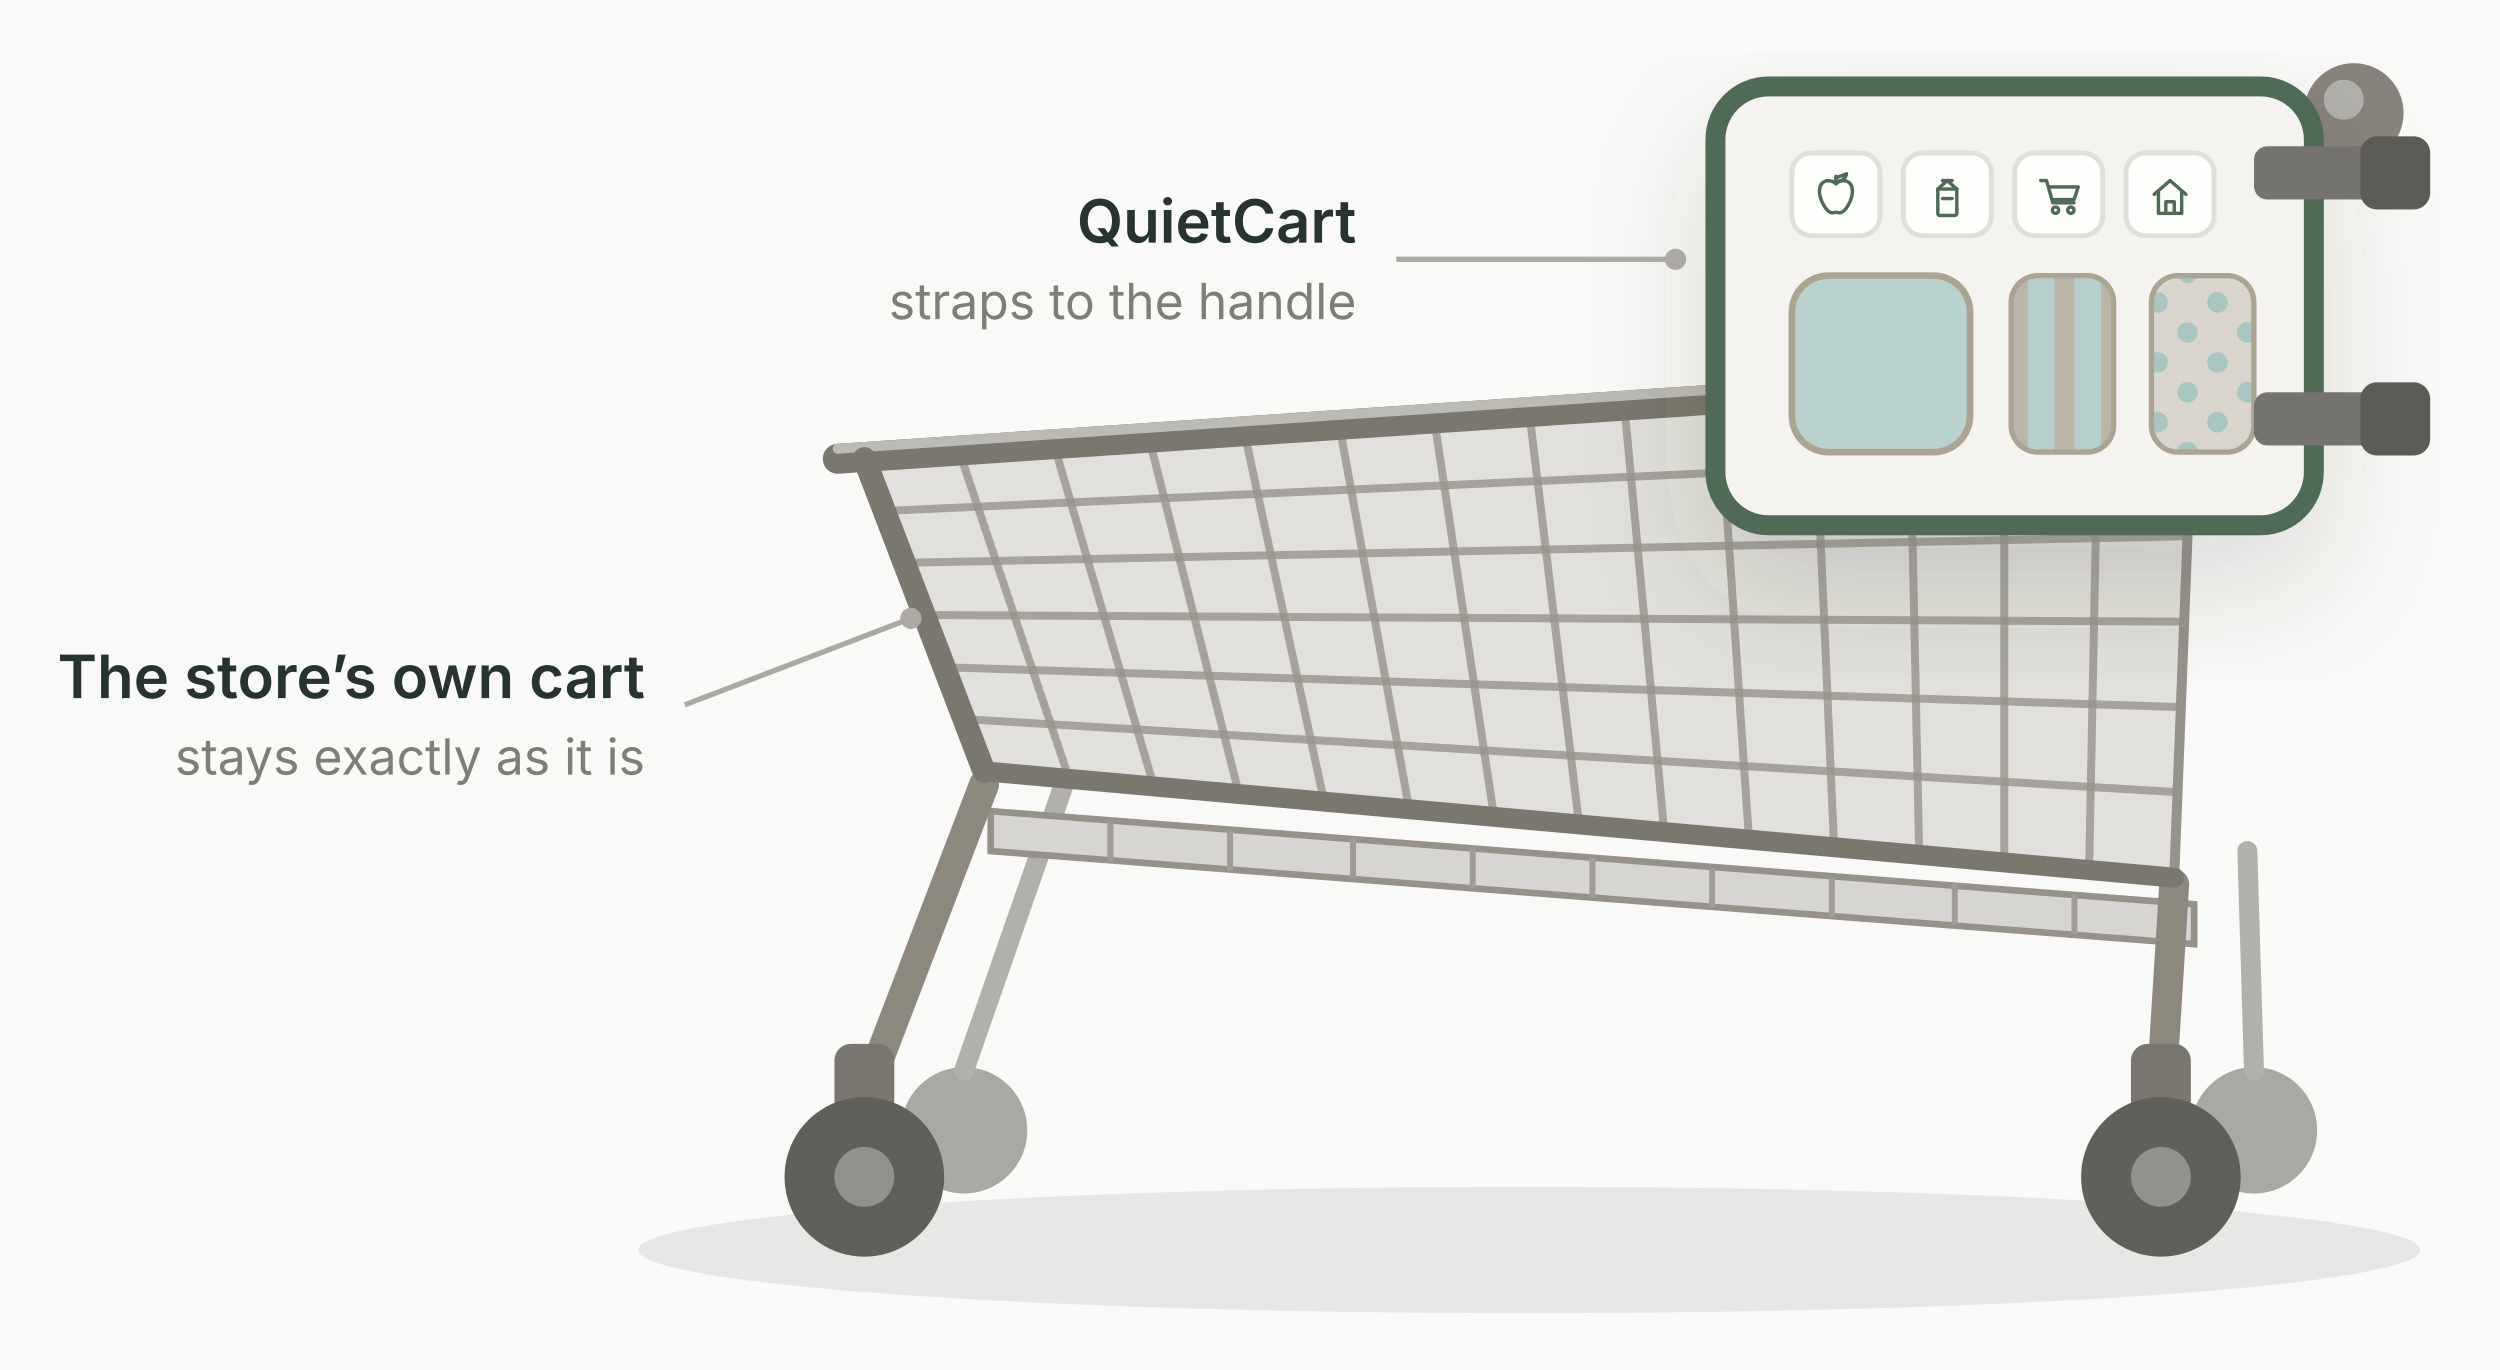
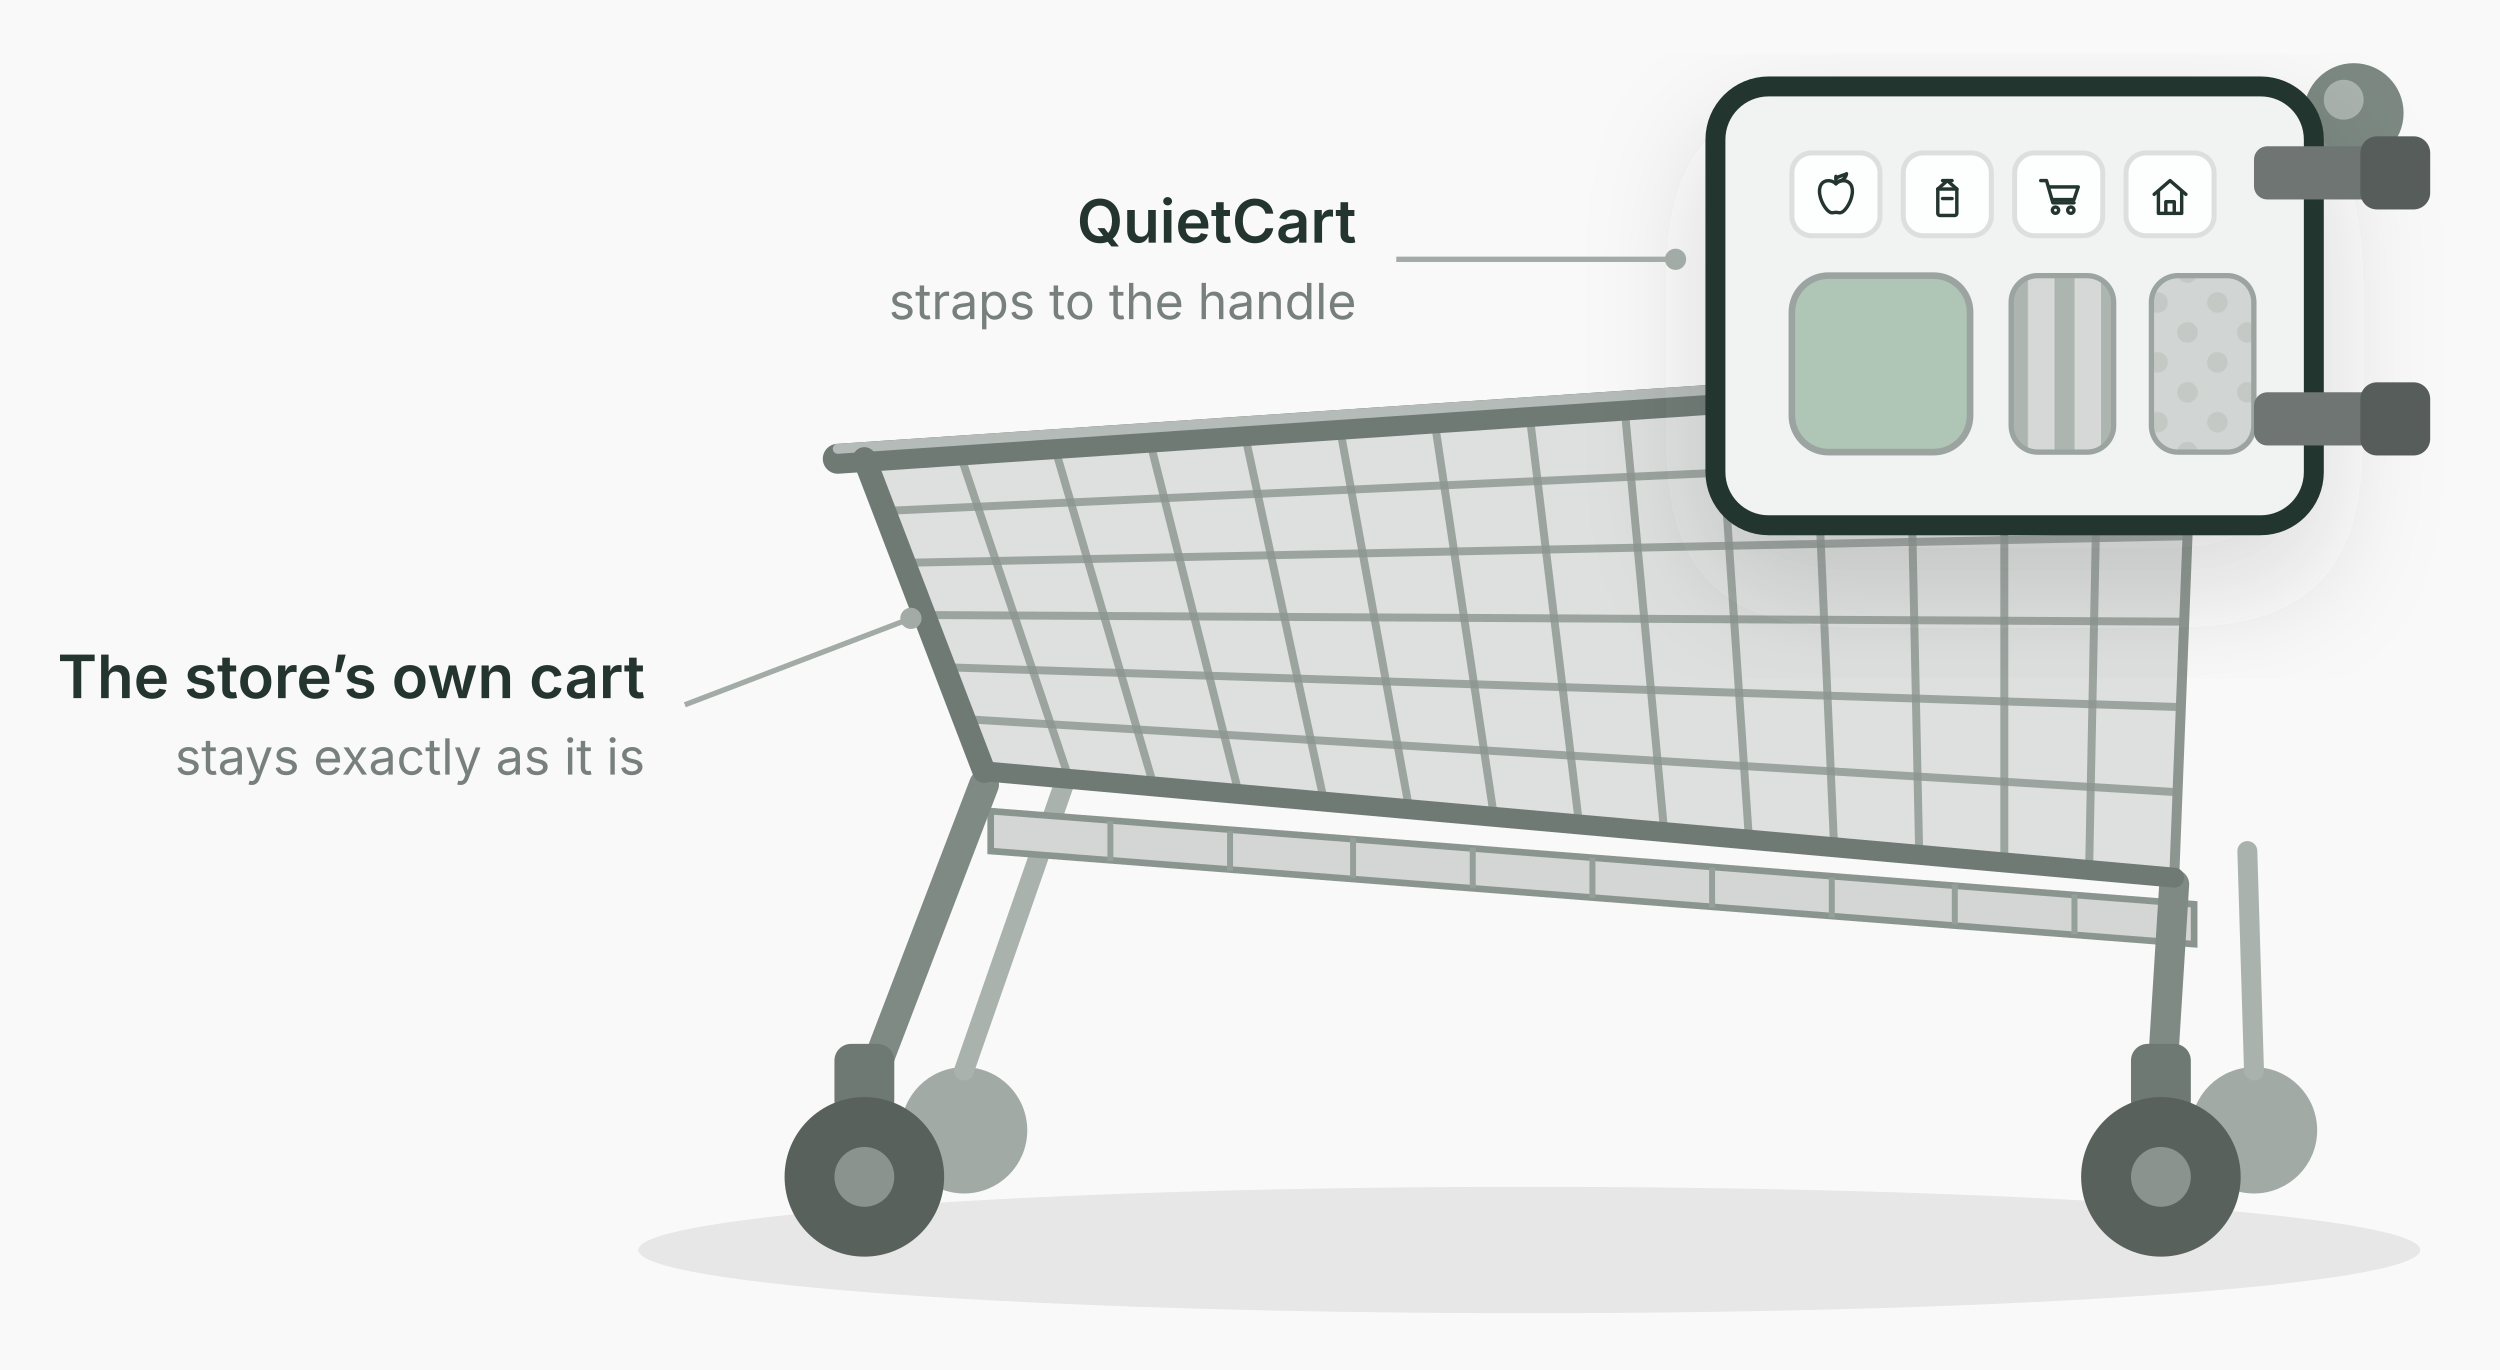
<svg xmlns="http://www.w3.org/2000/svg" viewBox="40 148 752 412" width="752" height="412" role="img" aria-labelledby="pt pd">
  <defs>
    <pattern id="velcro" width="8" height="8" patternUnits="userSpaceOnUse">
-       <rect width="8" height="8" fill="#CBC7BE" />
-       <path d="M0 8L8 0M-2 2L2 -2M6 10L10 6" stroke="#B8B4AA" stroke-width="1.4" />
+       <rect width="8" height="8" fill="#C2C7C4" />
+       <path d="M0 8L8 0M-2 2L2 -2M6 10L10 6" stroke="#ADB5B1" stroke-width="1.4" />
    </pattern>
    <pattern id="ribs" width="14" height="10" patternUnits="userSpaceOnUse">
-       <rect width="14" height="10" fill="#B7CFCC" />
-       <rect width="6" height="10" fill="#BBB5A7" />
+       <rect width="14" height="10" fill="#D5D8D6" />
+       <rect width="6" height="10" fill="#ADB5B1" />
    </pattern>
    <pattern id="bumps" width="18" height="18" patternUnits="userSpaceOnUse">
-       <rect width="18" height="18" fill="#D9D5CD" />
-       <circle cx="5" cy="5" r="3.1" fill="#A9C6C1" />
-       <circle cx="14" cy="14" r="3.1" fill="#A9C6C1" />
+       <rect width="18" height="18" fill="#D1D5D3" />
+       <circle cx="5" cy="5" r="3.1" fill="#C4C9C6" />
+       <circle cx="14" cy="14" r="3.1" fill="#C4C9C6" />
    </pattern>
    <pattern id="quilt" width="26" height="26" patternUnits="userSpaceOnUse" patternTransform="rotate(45)">
      <rect width="26" height="26" fill="none" />
-       <path d="M0 0h26M0 0v26" stroke="#B7B1A2" stroke-width="1.5" stroke-dasharray="4 4" />
+       <path d="M0 0h26M0 0v26" stroke="#A9B0AC" stroke-width="1.5" stroke-dasharray="4 4" />
    </pattern>
    <linearGradient id="padlight" x1="0" y1="0" x2="0.3" y2="1">
      <stop offset="0" stop-color="#FFFFFF" stop-opacity="0.45" />
      <stop offset="1" stop-color="#FFFFFF" stop-opacity="0" />
    </linearGradient>
    <filter id="soft" x="-25%" y="-25%" width="150%" height="160%">
-       <feDropShadow dx="0" dy="16" stdDeviation="18" flood-color="#403E38" flood-opacity="0.16" />
+       <feDropShadow dx="0" dy="16" stdDeviation="18" flood-color="#393F3C" flood-opacity="0.16" />
    </filter>
    <filter id="soft-sm" x="-30%" y="-30%" width="160%" height="170%">
-       <feDropShadow dx="0" dy="7" stdDeviation="8" flood-color="#403E38" flood-opacity="0.14" />
+       <feDropShadow dx="0" dy="7" stdDeviation="8" flood-color="#393F3C" flood-opacity="0.14" />
    </filter>
  </defs>
-   <rect x="0" y="0" width="1000" height="600" fill="#F9F9F8" />
-   <ellipse cx="500" cy="524" rx="268" ry="19" fill="#403E38" opacity="0.10" />
-   <circle cx="330" cy="488" r="19" fill="#AAA8A2" />
-   <circle cx="718" cy="488" r="19" fill="#AAA8A2" />
-   <path d="M330 470 L360 384 M718 470 L716 404" stroke="#B2B0AA" stroke-width="6" stroke-linecap="round" fill="none" />
-   <path d="M338 392 L700 420 L700 432 L338 404 z" fill="#D7D5D2" stroke="#96928A" stroke-width="2" />
-   <line x1="374" y1="395" x2="374" y2="407" stroke="#A09D96" stroke-width="1.8" />
-   <line x1="410" y1="398" x2="410" y2="410" stroke="#A09D96" stroke-width="1.8" />
-   <line x1="447" y1="400" x2="447" y2="412" stroke="#A09D96" stroke-width="1.8" />
-   <line x1="483" y1="403" x2="483" y2="415" stroke="#A09D96" stroke-width="1.8" />
-   <line x1="519" y1="406" x2="519" y2="418" stroke="#A09D96" stroke-width="1.8" />
-   <line x1="555" y1="409" x2="555" y2="421" stroke="#A09D96" stroke-width="1.8" />
-   <line x1="591" y1="412" x2="591" y2="424" stroke="#A09D96" stroke-width="1.8" />
-   <line x1="628" y1="414" x2="628" y2="426" stroke="#A09D96" stroke-width="1.8" />
-   <line x1="664" y1="417" x2="664" y2="429" stroke="#A09D96" stroke-width="1.8" />
-   <path d="M300 478 L336 384 M690 478 L694 414" stroke="#8C887E" stroke-width="9" stroke-linecap="round" fill="none" />
-   <rect x="291" y="462" width="18" height="22" rx="5" fill="#79766F" />
-   <circle cx="300" cy="502" r="24" fill="#615F59" />
-   <circle cx="300" cy="502" r="9" fill="#93918B" />
-   <rect x="681" y="462" width="18" height="22" rx="5" fill="#79766F" />
-   <circle cx="690" cy="502" r="24" fill="#615F59" />
-   <circle cx="690" cy="502" r="9" fill="#93918B" />
-   <polygon points="300,286 700,258 694,412 336,380" fill="#E1E0DD" stroke="#96938B" stroke-width="3" stroke-linejoin="round" />
-   <line x1="306.0" y1="301.7" x2="699.0" y2="283.7" stroke="#96938B" stroke-width="2.4" opacity="0.8" stroke-linecap="round" />
-   <line x1="312.0" y1="317.3" x2="698.0" y2="309.3" stroke="#96938B" stroke-width="2.4" opacity="0.8" stroke-linecap="round" />
-   <line x1="318.0" y1="333.0" x2="697.0" y2="335.0" stroke="#96938B" stroke-width="2.4" opacity="0.8" stroke-linecap="round" />
-   <line x1="324.0" y1="348.7" x2="696.0" y2="360.7" stroke="#96938B" stroke-width="2.4" opacity="0.8" stroke-linecap="round" />
-   <line x1="330.0" y1="364.3" x2="695.0" y2="386.3" stroke="#96938B" stroke-width="2.4" opacity="0.8" stroke-linecap="round" />
-   <line x1="328.6" y1="284.0" x2="361.6" y2="382.3" stroke="#96938B" stroke-width="2.4" opacity="0.8" stroke-linecap="round" />
-   <line x1="357.1" y1="282.0" x2="387.1" y2="384.6" stroke="#96938B" stroke-width="2.4" opacity="0.8" stroke-linecap="round" />
-   <line x1="385.7" y1="280.0" x2="412.7" y2="386.9" stroke="#96938B" stroke-width="2.4" opacity="0.8" stroke-linecap="round" />
-   <line x1="414.3" y1="278.0" x2="438.3" y2="389.1" stroke="#96938B" stroke-width="2.4" opacity="0.8" stroke-linecap="round" />
-   <line x1="442.9" y1="276.0" x2="463.9" y2="391.4" stroke="#96938B" stroke-width="2.4" opacity="0.8" stroke-linecap="round" />
-   <line x1="471.4" y1="274.0" x2="489.4" y2="393.7" stroke="#96938B" stroke-width="2.4" opacity="0.8" stroke-linecap="round" />
-   <line x1="500.0" y1="272.0" x2="515.0" y2="396.0" stroke="#96938B" stroke-width="2.4" opacity="0.8" stroke-linecap="round" />
-   <line x1="528.6" y1="270.0" x2="540.6" y2="398.3" stroke="#96938B" stroke-width="2.4" opacity="0.8" stroke-linecap="round" />
-   <line x1="557.1" y1="268.0" x2="566.1" y2="400.6" stroke="#96938B" stroke-width="2.4" opacity="0.8" stroke-linecap="round" />
-   <line x1="585.7" y1="266.0" x2="591.7" y2="402.9" stroke="#96938B" stroke-width="2.4" opacity="0.8" stroke-linecap="round" />
-   <line x1="614.3" y1="264.0" x2="617.3" y2="405.1" stroke="#96938B" stroke-width="2.4" opacity="0.8" stroke-linecap="round" />
-   <line x1="642.9" y1="262.0" x2="642.9" y2="407.4" stroke="#96938B" stroke-width="2.4" opacity="0.8" stroke-linecap="round" />
-   <line x1="671.4" y1="260.0" x2="668.4" y2="409.7" stroke="#96938B" stroke-width="2.4" opacity="0.8" stroke-linecap="round" />
-   <line x1="292" y1="286" x2="706" y2="258" stroke="#7A776F" stroke-width="9" stroke-linecap="round" />
-   <line x1="292" y1="283" x2="706" y2="255" stroke="#BCBAB4" stroke-width="3" stroke-linecap="round" />
-   <line x1="336" y1="380" x2="694" y2="412" stroke="#7A776F" stroke-width="6" stroke-linecap="round" />
-   <line x1="300" y1="286" x2="336" y2="380" stroke="#7A776F" stroke-width="7" stroke-linecap="round" />
-   <path d="M580 288 L688 278 L692 293 L584 303 z" fill="#CBCAC6" stroke="#96928A" stroke-width="2" />
-   <path d="M698 262 L742 190" stroke="#96938B" stroke-width="10" stroke-linecap="round" />
-   <path d="M700 264 L744 192" stroke="#BCBAB4" stroke-width="3" stroke-linecap="round" />
-   <circle cx="748" cy="182" r="15" fill="#88847C" />
-   <circle cx="745" cy="178" r="6" fill="#B2B0AA" />
+   <rect x="0" y="0" width="1000" height="600" fill="#F8F9F8" />
+   <ellipse cx="500" cy="524" rx="268" ry="19" fill="#393F3C" opacity="0.10" />
+   <circle cx="330" cy="488" r="19" fill="#A2AAA6" />
+   <circle cx="718" cy="488" r="19" fill="#A2AAA6" />
+   <path d="M330 470 L360 384 M718 470 L716 404" stroke="#AAB2AE" stroke-width="6" stroke-linecap="round" fill="none" />
+   <path d="M338 392 L700 420 L700 432 L338 404 z" fill="#D3D6D4" stroke="#8B9590" stroke-width="2" />
+   <line x1="374" y1="395" x2="374" y2="407" stroke="#96A09B" stroke-width="1.8" />
+   <line x1="410" y1="398" x2="410" y2="410" stroke="#96A09B" stroke-width="1.8" />
+   <line x1="447" y1="400" x2="447" y2="412" stroke="#96A09B" stroke-width="1.8" />
+   <line x1="483" y1="403" x2="483" y2="415" stroke="#96A09B" stroke-width="1.8" />
+   <line x1="519" y1="406" x2="519" y2="418" stroke="#96A09B" stroke-width="1.8" />
+   <line x1="555" y1="409" x2="555" y2="421" stroke="#96A09B" stroke-width="1.8" />
+   <line x1="591" y1="412" x2="591" y2="424" stroke="#96A09B" stroke-width="1.8" />
+   <line x1="628" y1="414" x2="628" y2="426" stroke="#96A09B" stroke-width="1.8" />
+   <line x1="664" y1="417" x2="664" y2="429" stroke="#96A09B" stroke-width="1.8" />
+   <path d="M300 478 L336 384 M690 478 L694 414" stroke="#808A85" stroke-width="9" stroke-linecap="round" fill="none" />
+   <rect x="291" y="462" width="18" height="22" rx="5" fill="#6F7974" />
+   <circle cx="300" cy="502" r="24" fill="#59615D" />
+   <circle cx="300" cy="502" r="9" fill="#8B938F" />
+   <rect x="681" y="462" width="18" height="22" rx="5" fill="#6F7974" />
+   <circle cx="690" cy="502" r="24" fill="#59615D" />
+   <circle cx="690" cy="502" r="9" fill="#8B938F" />
+   <polygon points="300,286 700,258 694,412 336,380" fill="#DEE0DF" stroke="#8C9590" stroke-width="3" stroke-linejoin="round" />
+   <line x1="306.0" y1="301.7" x2="699.0" y2="283.7" stroke="#8C9590" stroke-width="2.4" opacity="0.8" stroke-linecap="round" />
+   <line x1="312.0" y1="317.3" x2="698.0" y2="309.3" stroke="#8C9590" stroke-width="2.4" opacity="0.8" stroke-linecap="round" />
+   <line x1="318.0" y1="333.0" x2="697.0" y2="335.0" stroke="#8C9590" stroke-width="2.4" opacity="0.8" stroke-linecap="round" />
+   <line x1="324.0" y1="348.7" x2="696.0" y2="360.7" stroke="#8C9590" stroke-width="2.4" opacity="0.8" stroke-linecap="round" />
+   <line x1="330.0" y1="364.3" x2="695.0" y2="386.3" stroke="#8C9590" stroke-width="2.4" opacity="0.8" stroke-linecap="round" />
+   <line x1="328.6" y1="284.0" x2="361.6" y2="382.3" stroke="#8C9590" stroke-width="2.4" opacity="0.8" stroke-linecap="round" />
+   <line x1="357.1" y1="282.0" x2="387.1" y2="384.6" stroke="#8C9590" stroke-width="2.4" opacity="0.8" stroke-linecap="round" />
+   <line x1="385.7" y1="280.0" x2="412.7" y2="386.9" stroke="#8C9590" stroke-width="2.4" opacity="0.8" stroke-linecap="round" />
+   <line x1="414.3" y1="278.0" x2="438.3" y2="389.1" stroke="#8C9590" stroke-width="2.4" opacity="0.8" stroke-linecap="round" />
+   <line x1="442.9" y1="276.0" x2="463.9" y2="391.4" stroke="#8C9590" stroke-width="2.4" opacity="0.8" stroke-linecap="round" />
+   <line x1="471.4" y1="274.0" x2="489.4" y2="393.7" stroke="#8C9590" stroke-width="2.4" opacity="0.8" stroke-linecap="round" />
+   <line x1="500.0" y1="272.0" x2="515.0" y2="396.0" stroke="#8C9590" stroke-width="2.4" opacity="0.8" stroke-linecap="round" />
+   <line x1="528.6" y1="270.0" x2="540.6" y2="398.3" stroke="#8C9590" stroke-width="2.4" opacity="0.8" stroke-linecap="round" />
+   <line x1="557.1" y1="268.0" x2="566.1" y2="400.6" stroke="#8C9590" stroke-width="2.4" opacity="0.8" stroke-linecap="round" />
+   <line x1="585.7" y1="266.0" x2="591.7" y2="402.9" stroke="#8C9590" stroke-width="2.4" opacity="0.8" stroke-linecap="round" />
+   <line x1="614.3" y1="264.0" x2="617.3" y2="405.1" stroke="#8C9590" stroke-width="2.4" opacity="0.8" stroke-linecap="round" />
+   <line x1="642.9" y1="262.0" x2="642.9" y2="407.4" stroke="#8C9590" stroke-width="2.4" opacity="0.8" stroke-linecap="round" />
+   <line x1="671.4" y1="260.0" x2="668.4" y2="409.7" stroke="#8C9590" stroke-width="2.4" opacity="0.8" stroke-linecap="round" />
+   <line x1="292" y1="286" x2="706" y2="258" stroke="#6F7A75" stroke-width="9" stroke-linecap="round" />
+   <line x1="292" y1="283" x2="706" y2="255" stroke="#B5BBB8" stroke-width="3" stroke-linecap="round" />
+   <line x1="336" y1="380" x2="694" y2="412" stroke="#6F7A75" stroke-width="6" stroke-linecap="round" />
+   <line x1="300" y1="286" x2="336" y2="380" stroke="#6F7A75" stroke-width="7" stroke-linecap="round" />
+   <path d="M580 288 L688 278 L692 293 L584 303 z" fill="#C6CBC8" stroke="#8B9590" stroke-width="2" />
+   <path d="M698 262 L742 190" stroke="#8C9590" stroke-width="10" stroke-linecap="round" />
+   <path d="M700 264 L744 192" stroke="#B5BBB8" stroke-width="3" stroke-linecap="round" />
+   <circle cx="748" cy="182" r="15" fill="#7C8882" />
+   <circle cx="745" cy="178" r="6" fill="#AAB2AE" />
  <g filter="url(#soft)">
-     <rect x="556" y="174" width="180" height="132" rx="16" fill="#F4F3F0" stroke="#4F6A55" stroke-width="6" />
-     <rect x="579.0" y="194" width="26.5" height="24.91" rx="6" fill="#FEFEFD" stroke="#E1DFD9" stroke-width="1.5" />
-     <g transform="translate(584.3,198.505) scale(0.159)" fill="none" stroke="#4F6A55" stroke-width="6.5" stroke-linecap="round" stroke-linejoin="round">
+     <rect x="556" y="174" width="180" height="132" rx="16" fill="#F1F3F2" stroke="#24342F" stroke-width="6" />
+     <rect x="579.0" y="194" width="26.5" height="24.91" rx="6" fill="#FDFEFE" stroke="#DBDFDD" stroke-width="1.5" />
+     <g transform="translate(584.3,198.505) scale(0.159)" fill="none" stroke="#24342F" stroke-width="6.5" stroke-linecap="round" stroke-linejoin="round">
      <path d="M50 30c-9-9-26-8-30 6-5 17 8 40 16 46 6 5 10 2 14 2s8 3 14-2c8-6 21-29 16-46-4-14-21-15-30-6z" />
      <path d="M50 30V16" />
      <path d="M50 20c8-6 16-6 20-9-1 8-8 13-14 14" />
    </g>
-     <rect x="612.5" y="194" width="26.5" height="24.91" rx="6" fill="#FEFEFD" stroke="#E1DFD9" stroke-width="1.5" />
-     <g transform="translate(617.8,198.505) scale(0.159)" fill="none" stroke="#4F6A55" stroke-width="6.5" stroke-linecap="round" stroke-linejoin="round">
+     <rect x="612.5" y="194" width="26.5" height="24.91" rx="6" fill="#FDFEFE" stroke="#DBDFDD" stroke-width="1.5" />
+     <g transform="translate(617.8,198.505) scale(0.159)" fill="none" stroke="#24342F" stroke-width="6.5" stroke-linecap="round" stroke-linejoin="round">
      <path d="M32 40h36v46a4 4 0 0 1-4 4H36a4 4 0 0 1-4-4z" />
      <path d="M32 40l18-16 18 16" />
      <path d="M41 24h18" />
      <path d="M41 58h18" />
    </g>
-     <rect x="646.0" y="194" width="26.5" height="24.91" rx="6" fill="#FEFEFD" stroke="#E1DFD9" stroke-width="1.5" />
-     <g transform="translate(651.3,198.505) scale(0.159)" fill="none" stroke="#4F6A55" stroke-width="6.5" stroke-linecap="round" stroke-linejoin="round">
+     <rect x="646.0" y="194" width="26.5" height="24.91" rx="6" fill="#FDFEFE" stroke="#DBDFDD" stroke-width="1.5" />
+     <g transform="translate(651.3,198.505) scale(0.159)" fill="none" stroke="#24342F" stroke-width="6.5" stroke-linecap="round" stroke-linejoin="round">
      <path d="M16 24h11l12 42h40" />
      <path d="M31 36h56l-8 24H39" />
      <circle cx="44" cy="80" r="6" />
      <circle cx="73" cy="80" r="6" />
    </g>
-     <rect x="679.5" y="194" width="26.5" height="24.91" rx="6" fill="#FEFEFD" stroke="#E1DFD9" stroke-width="1.5" />
-     <g transform="translate(684.8,198.505) scale(0.159)" fill="none" stroke="#4F6A55" stroke-width="6.5" stroke-linecap="round" stroke-linejoin="round">
+     <rect x="679.5" y="194" width="26.5" height="24.91" rx="6" fill="#FDFEFE" stroke="#DBDFDD" stroke-width="1.5" />
+     <g transform="translate(684.8,198.505) scale(0.159)" fill="none" stroke="#24342F" stroke-width="6.5" stroke-linecap="round" stroke-linejoin="round">
      <path d="M20 50L50 24l30 26" />
      <path d="M28 46v40h44V46" />
      <path d="M42 86V64h16v22" />
    </g>
-     <rect x="579" y="230.91" width="53.6" height="53.09" rx="11" fill="#B9D2CE" stroke="#ACA493" stroke-width="2" />
-     <rect x="644.96" y="230.91" width="30.82" height="53.09" rx="8" fill="url(#ribs)" stroke="#ACA493" stroke-width="1.6" />
-     <rect x="687.14" y="230.91" width="30.82" height="53.09" rx="8" fill="url(#bumps)" stroke="#ACA493" stroke-width="1.6" />
+     <rect x="579" y="230.91" width="53.6" height="53.09" rx="11" fill="#AFC5B5" stroke="#9BA4A0" stroke-width="2" />
+     <rect x="644.96" y="230.91" width="30.82" height="53.09" rx="8" fill="url(#ribs)" stroke="#9BA4A0" stroke-width="1.6" />
+     <rect x="687.14" y="230.91" width="30.82" height="53.09" rx="8" fill="url(#bumps)" stroke="#9BA4A0" stroke-width="1.6" />
  </g>
-   <rect x="718" y="192" width="52" height="16" rx="4" fill="#75736E" />
-   <rect x="750" y="189" width="21" height="22" rx="5" fill="#5D5B56" />
-   <rect x="718" y="266" width="52" height="16" rx="4" fill="#75736E" />
-   <rect x="750" y="263" width="21" height="22" rx="5" fill="#5D5B56" />
-   <path d="M544 226 h-84" stroke="#ACA9A2" stroke-width="1.6" fill="none" />
-   <circle cx="544" cy="226" r="3.2" fill="#ACA9A2" />
-   <text x="448" y="221" text-anchor="end" font-family="Inter, Helvetica, Arial, sans-serif" font-size="18" font-weight="600" fill="#26332F">QuietCart</text>
-   <text x="448" y="244" text-anchor="end" font-family="Inter, Helvetica, Arial, sans-serif" font-size="15" fill="#807D77">straps to the handle</text>
-   <path d="M314 334 L246 360" stroke="#ACA9A2" stroke-width="1.6" fill="none" />
-   <circle cx="314" cy="334" r="3.2" fill="#ACA9A2" />
-   <text x="234" y="358" text-anchor="end" font-family="Inter, Helvetica, Arial, sans-serif" font-size="18" font-weight="600" fill="#26332F">The store’s own cart</text>
-   <text x="234" y="381" text-anchor="end" font-family="Inter, Helvetica, Arial, sans-serif" font-size="15" fill="#807D77">stays exactly as it is</text>
+   <rect x="718" y="192" width="52" height="16" rx="4" fill="#6E7572" />
+   <rect x="750" y="189" width="21" height="22" rx="5" fill="#565D5A" />
+   <rect x="718" y="266" width="52" height="16" rx="4" fill="#6E7572" />
+   <rect x="750" y="263" width="21" height="22" rx="5" fill="#565D5A" />
+   <path d="M544 226 h-84" stroke="#A3ABA7" stroke-width="1.6" fill="none" />
+   <circle cx="544" cy="226" r="3.2" fill="#A3ABA7" />
+   <text x="448" y="221" text-anchor="end" font-family="Inter, Helvetica, Arial, sans-serif" font-size="18" font-weight="600" fill="#24342F">QuietCart</text>
+   <text x="448" y="244" text-anchor="end" font-family="Inter, Helvetica, Arial, sans-serif" font-size="15" fill="#77807C">straps to the handle</text>
+   <path d="M314 334 L246 360" stroke="#A3ABA7" stroke-width="1.6" fill="none" />
+   <circle cx="314" cy="334" r="3.2" fill="#A3ABA7" />
+   <text x="234" y="358" text-anchor="end" font-family="Inter, Helvetica, Arial, sans-serif" font-size="18" font-weight="600" fill="#24342F">The store’s own cart</text>
+   <text x="234" y="381" text-anchor="end" font-family="Inter, Helvetica, Arial, sans-serif" font-size="15" fill="#77807C">stays exactly as it is</text>
</svg>
